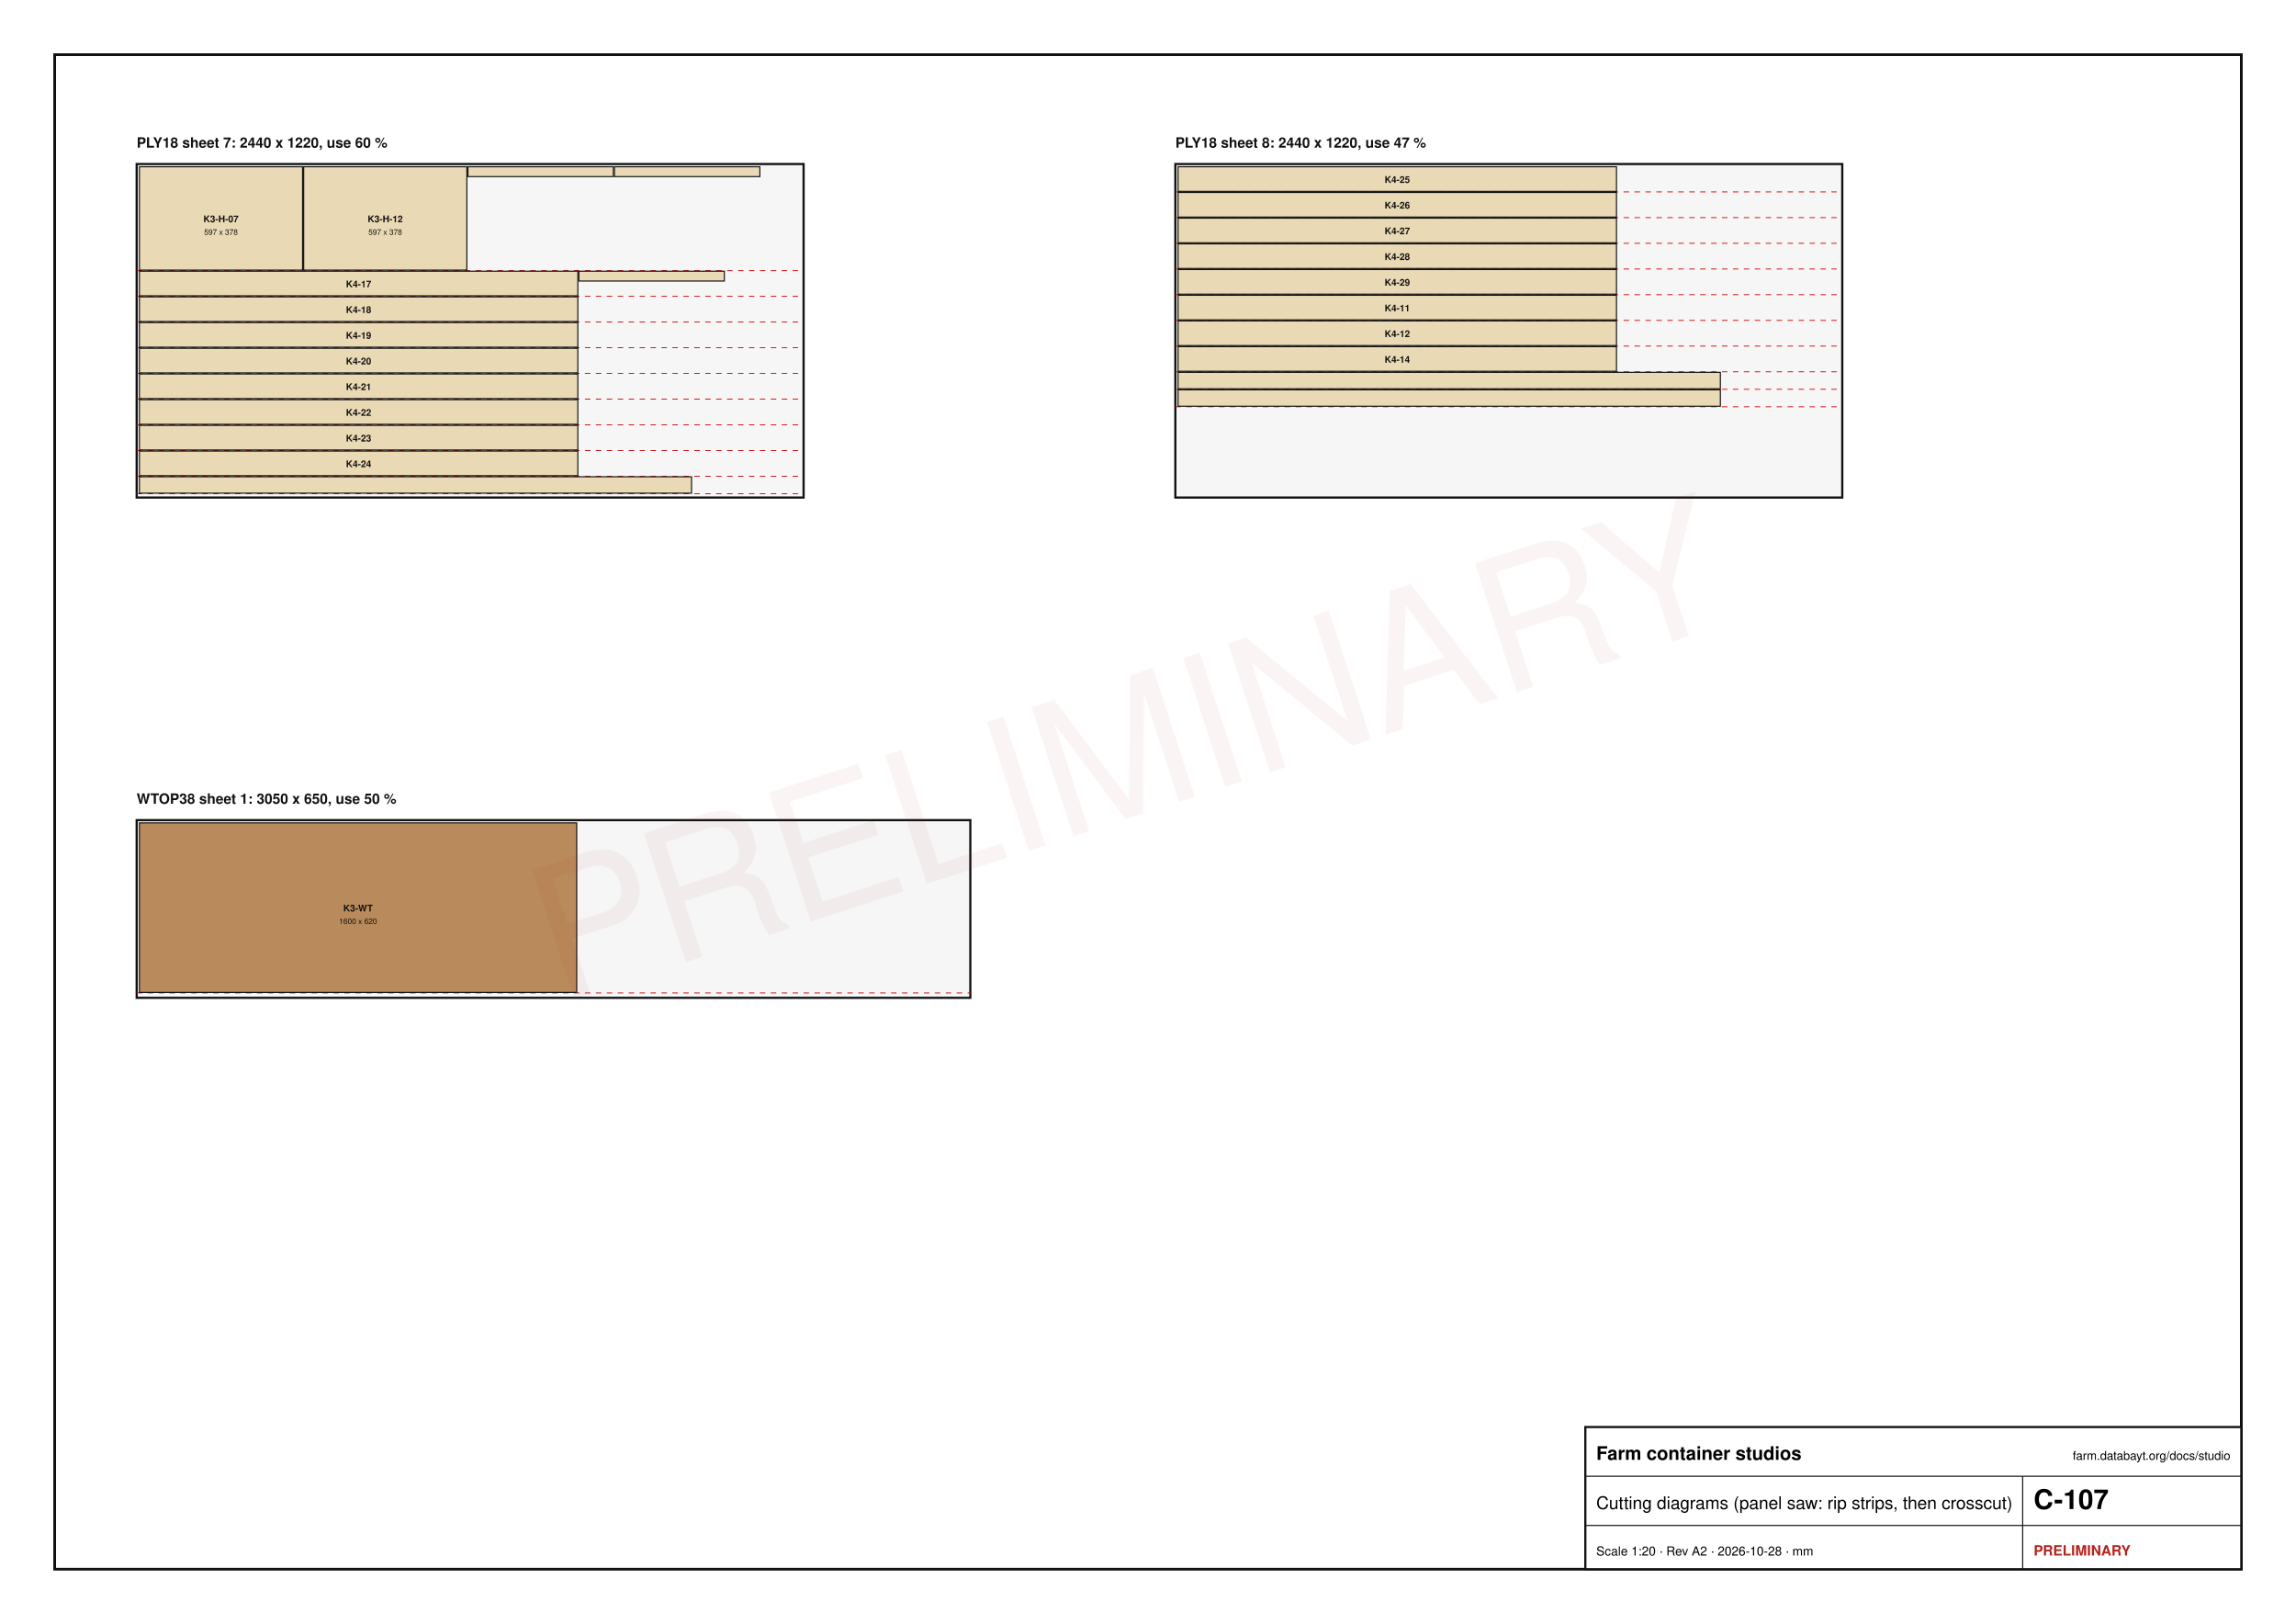
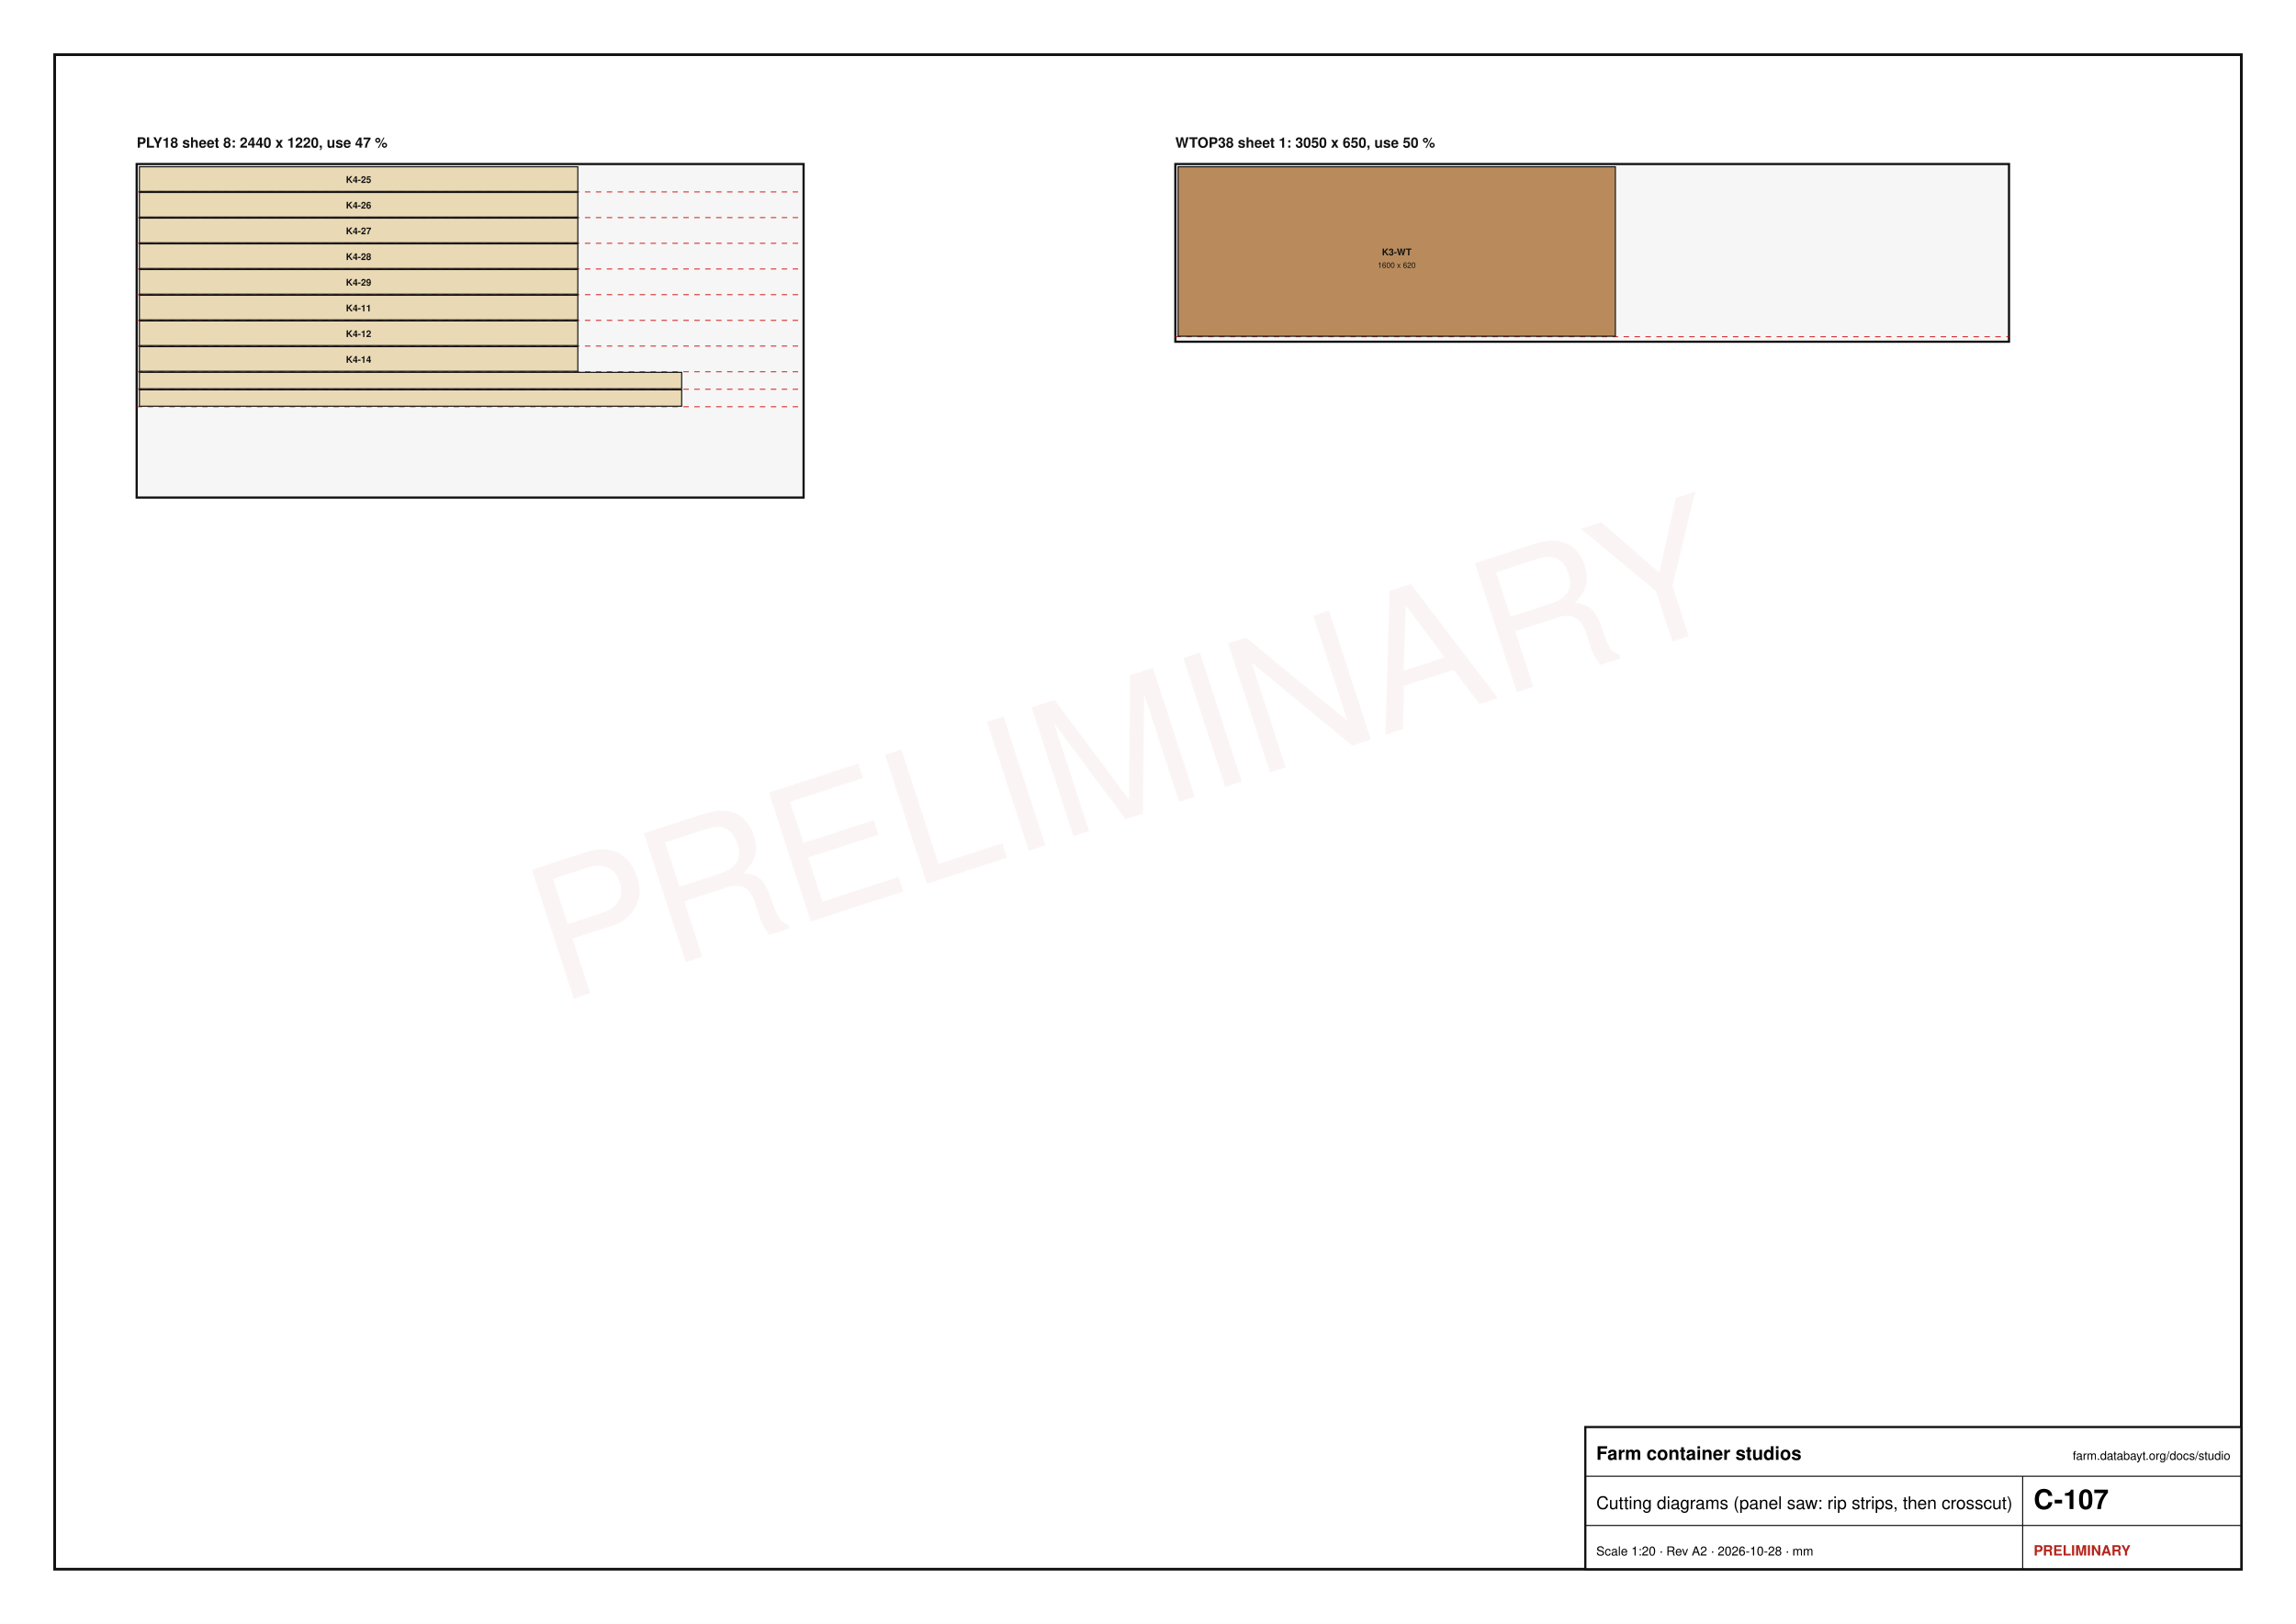
<svg xmlns="http://www.w3.org/2000/svg" width="420mm" height="297mm" viewBox="0 0 420 297" font-family="Helvetica, Arial, sans-serif">
  <rect x="0" y="0" width="420" height="297" fill="#fff" />
  <rect x="10" y="10" width="400" height="277" fill="none" stroke="#111" stroke-width="0.5" />
-   <text x="25" y="27" font-size="2.6" text-anchor="start" font-weight="bold" fill="#111">PLY18 sheet 7: 2440 x 1220, use 60 %</text>
+   <text x="25" y="27" font-size="2.6" text-anchor="start" font-weight="bold" fill="#111">PLY18 sheet 8: 2440 x 1220, use 47 %</text>
  <rect x="25" y="30" width="122" height="61" fill="#f6f6f6" stroke="#111" stroke-width="0.4" />
-   <line x1="25" y1="49.5" x2="147" y2="49.5" stroke="#c00" stroke-width="0.15" stroke-dasharray="1,1" />
-   <line x1="25" y1="54.2" x2="147" y2="54.2" stroke="#c00" stroke-width="0.15" stroke-dasharray="1,1" />
-   <line x1="25" y1="58.9" x2="147" y2="58.9" stroke="#c00" stroke-width="0.15" stroke-dasharray="1,1" />
-   <line x1="25" y1="63.6" x2="147" y2="63.6" stroke="#c00" stroke-width="0.15" stroke-dasharray="1,1" />
-   <line x1="25" y1="68.3" x2="147" y2="68.3" stroke="#c00" stroke-width="0.15" stroke-dasharray="1,1" />
-   <line x1="25" y1="73" x2="147" y2="73" stroke="#c00" stroke-width="0.15" stroke-dasharray="1,1" />
-   <line x1="25" y1="77.7" x2="147" y2="77.7" stroke="#c00" stroke-width="0.15" stroke-dasharray="1,1" />
-   <line x1="25" y1="82.4" x2="147" y2="82.4" stroke="#c00" stroke-width="0.15" stroke-dasharray="1,1" />
-   <line x1="25" y1="87.1" x2="147" y2="87.1" stroke="#c00" stroke-width="0.15" stroke-dasharray="1,1" />
-   <line x1="25" y1="90.3" x2="147" y2="90.3" stroke="#c00" stroke-width="0.15" stroke-dasharray="1,1" />
-   <rect x="25.5" y="30.5" width="29.85" height="18.9" fill="#ead9b5" stroke="#111" stroke-width="0.2" />
-   <text x="40.42" y="40.65" font-size="1.7" text-anchor="middle" font-weight="bold" fill="#111">K3-H-07</text>
-   <text x="40.42" y="42.95" font-size="1.4" text-anchor="middle" font-weight="normal" fill="#111">597 x 378</text>
-   <rect x="55.55" y="30.5" width="29.85" height="18.9" fill="#ead9b5" stroke="#111" stroke-width="0.2" />
-   <text x="70.47" y="40.65" font-size="1.7" text-anchor="middle" font-weight="bold" fill="#111">K3-H-12</text>
-   <text x="70.47" y="42.95" font-size="1.4" text-anchor="middle" font-weight="normal" fill="#111">597 x 378</text>
-   <rect x="25.5" y="49.6" width="80.2" height="4.5" fill="#ead9b5" stroke="#111" stroke-width="0.2" />
-   <text x="65.6" y="52.55" font-size="1.7" text-anchor="middle" font-weight="bold" fill="#111">K4-17</text>
-   <rect x="25.5" y="54.3" width="80.2" height="4.5" fill="#ead9b5" stroke="#111" stroke-width="0.2" />
-   <text x="65.6" y="57.25" font-size="1.7" text-anchor="middle" font-weight="bold" fill="#111">K4-18</text>
-   <rect x="25.5" y="59" width="80.2" height="4.5" fill="#ead9b5" stroke="#111" stroke-width="0.2" />
-   <text x="65.6" y="61.95" font-size="1.7" text-anchor="middle" font-weight="bold" fill="#111">K4-19</text>
-   <rect x="25.5" y="63.7" width="80.2" height="4.5" fill="#ead9b5" stroke="#111" stroke-width="0.2" />
-   <text x="65.6" y="66.65" font-size="1.7" text-anchor="middle" font-weight="bold" fill="#111">K4-20</text>
-   <rect x="25.5" y="68.4" width="80.2" height="4.5" fill="#ead9b5" stroke="#111" stroke-width="0.2" />
-   <text x="65.6" y="71.35" font-size="1.7" text-anchor="middle" font-weight="bold" fill="#111">K4-21</text>
-   <rect x="25.5" y="73.1" width="80.2" height="4.5" fill="#ead9b5" stroke="#111" stroke-width="0.2" />
-   <text x="65.6" y="76.05" font-size="1.7" text-anchor="middle" font-weight="bold" fill="#111">K4-22</text>
-   <rect x="25.5" y="77.8" width="80.2" height="4.5" fill="#ead9b5" stroke="#111" stroke-width="0.2" />
-   <text x="65.6" y="80.75" font-size="1.7" text-anchor="middle" font-weight="bold" fill="#111">K4-23</text>
-   <rect x="25.5" y="82.5" width="80.2" height="4.5" fill="#ead9b5" stroke="#111" stroke-width="0.2" />
-   <text x="65.6" y="85.45" font-size="1.7" text-anchor="middle" font-weight="bold" fill="#111">K4-24</text>
-   <rect x="25.5" y="87.2" width="101" height="3" fill="#ead9b5" stroke="#111" stroke-width="0.2" />
-   <rect x="85.6" y="30.5" width="26.6" height="1.8" fill="#ead9b5" stroke="#111" stroke-width="0.2" />
-   <rect x="112.4" y="30.5" width="26.6" height="1.8" fill="#ead9b5" stroke="#111" stroke-width="0.2" />
-   <rect x="105.9" y="49.6" width="26.6" height="1.8" fill="#ead9b5" stroke="#111" stroke-width="0.2" />
-   <text x="215" y="27" font-size="2.6" text-anchor="start" font-weight="bold" fill="#111">PLY18 sheet 8: 2440 x 1220, use 47 %</text>
-   <rect x="215" y="30" width="122" height="61" fill="#f6f6f6" stroke="#111" stroke-width="0.4" />
-   <line x1="215" y1="35.1" x2="337" y2="35.1" stroke="#c00" stroke-width="0.15" stroke-dasharray="1,1" />
-   <line x1="215" y1="39.8" x2="337" y2="39.8" stroke="#c00" stroke-width="0.15" stroke-dasharray="1,1" />
-   <line x1="215" y1="44.5" x2="337" y2="44.5" stroke="#c00" stroke-width="0.15" stroke-dasharray="1,1" />
-   <line x1="215" y1="49.2" x2="337" y2="49.2" stroke="#c00" stroke-width="0.15" stroke-dasharray="1,1" />
-   <line x1="215" y1="53.9" x2="337" y2="53.9" stroke="#c00" stroke-width="0.15" stroke-dasharray="1,1" />
-   <line x1="215" y1="58.6" x2="337" y2="58.6" stroke="#c00" stroke-width="0.15" stroke-dasharray="1,1" />
-   <line x1="215" y1="63.3" x2="337" y2="63.3" stroke="#c00" stroke-width="0.15" stroke-dasharray="1,1" />
-   <line x1="215" y1="68" x2="337" y2="68" stroke="#c00" stroke-width="0.15" stroke-dasharray="1,1" />
-   <line x1="215" y1="71.2" x2="337" y2="71.2" stroke="#c00" stroke-width="0.15" stroke-dasharray="1,1" />
-   <line x1="215" y1="74.4" x2="337" y2="74.4" stroke="#c00" stroke-width="0.15" stroke-dasharray="1,1" />
-   <rect x="215.5" y="30.5" width="80.2" height="4.5" fill="#ead9b5" stroke="#111" stroke-width="0.2" />
-   <text x="255.6" y="33.45" font-size="1.7" text-anchor="middle" font-weight="bold" fill="#111">K4-25</text>
-   <rect x="215.5" y="35.2" width="80.2" height="4.5" fill="#ead9b5" stroke="#111" stroke-width="0.2" />
-   <text x="255.6" y="38.15" font-size="1.7" text-anchor="middle" font-weight="bold" fill="#111">K4-26</text>
-   <rect x="215.5" y="39.9" width="80.2" height="4.5" fill="#ead9b5" stroke="#111" stroke-width="0.2" />
-   <text x="255.6" y="42.85" font-size="1.7" text-anchor="middle" font-weight="bold" fill="#111">K4-27</text>
-   <rect x="215.5" y="44.6" width="80.2" height="4.5" fill="#ead9b5" stroke="#111" stroke-width="0.2" />
-   <text x="255.6" y="47.55" font-size="1.7" text-anchor="middle" font-weight="bold" fill="#111">K4-28</text>
-   <rect x="215.5" y="49.3" width="80.2" height="4.5" fill="#ead9b5" stroke="#111" stroke-width="0.2" />
-   <text x="255.6" y="52.25" font-size="1.7" text-anchor="middle" font-weight="bold" fill="#111">K4-29</text>
-   <rect x="215.5" y="54" width="80.2" height="4.5" fill="#ead9b5" stroke="#111" stroke-width="0.2" />
-   <text x="255.6" y="56.95" font-size="1.7" text-anchor="middle" font-weight="bold" fill="#111">K4-11</text>
-   <rect x="215.5" y="58.7" width="80.2" height="4.5" fill="#ead9b5" stroke="#111" stroke-width="0.2" />
-   <text x="255.6" y="61.65" font-size="1.7" text-anchor="middle" font-weight="bold" fill="#111">K4-12</text>
-   <rect x="215.5" y="63.4" width="80.2" height="4.5" fill="#ead9b5" stroke="#111" stroke-width="0.2" />
-   <text x="255.6" y="66.35" font-size="1.7" text-anchor="middle" font-weight="bold" fill="#111">K4-14</text>
-   <rect x="215.5" y="68.1" width="99.2" height="3" fill="#ead9b5" stroke="#111" stroke-width="0.2" />
-   <rect x="215.5" y="71.3" width="99.2" height="3" fill="#ead9b5" stroke="#111" stroke-width="0.2" />
-   <text x="25" y="147" font-size="2.6" text-anchor="start" font-weight="bold" fill="#111">WTOP38 sheet 1: 3050 x 650, use 50 %</text>
-   <rect x="25" y="150" width="152.5" height="32.5" fill="#f6f6f6" stroke="#111" stroke-width="0.4" />
-   <line x1="25" y1="181.6" x2="177.5" y2="181.6" stroke="#c00" stroke-width="0.15" stroke-dasharray="1,1" />
-   <rect x="25.5" y="150.5" width="80" height="31" fill="#b98b5c" stroke="#111" stroke-width="0.2" />
-   <text x="65.5" y="166.7" font-size="1.7" text-anchor="middle" font-weight="bold" fill="#111">K3-WT</text>
-   <text x="65.5" y="169" font-size="1.4" text-anchor="middle" font-weight="normal" fill="#111">1600 x 620</text>
+   <line x1="25" y1="35.1" x2="147" y2="35.1" stroke="#c00" stroke-width="0.15" stroke-dasharray="1,1" />
+   <line x1="25" y1="39.8" x2="147" y2="39.8" stroke="#c00" stroke-width="0.15" stroke-dasharray="1,1" />
+   <line x1="25" y1="44.5" x2="147" y2="44.5" stroke="#c00" stroke-width="0.15" stroke-dasharray="1,1" />
+   <line x1="25" y1="49.2" x2="147" y2="49.2" stroke="#c00" stroke-width="0.15" stroke-dasharray="1,1" />
+   <line x1="25" y1="53.9" x2="147" y2="53.9" stroke="#c00" stroke-width="0.15" stroke-dasharray="1,1" />
+   <line x1="25" y1="58.6" x2="147" y2="58.6" stroke="#c00" stroke-width="0.15" stroke-dasharray="1,1" />
+   <line x1="25" y1="63.3" x2="147" y2="63.3" stroke="#c00" stroke-width="0.15" stroke-dasharray="1,1" />
+   <line x1="25" y1="68" x2="147" y2="68" stroke="#c00" stroke-width="0.15" stroke-dasharray="1,1" />
+   <line x1="25" y1="71.2" x2="147" y2="71.2" stroke="#c00" stroke-width="0.15" stroke-dasharray="1,1" />
+   <line x1="25" y1="74.4" x2="147" y2="74.4" stroke="#c00" stroke-width="0.15" stroke-dasharray="1,1" />
+   <rect x="25.5" y="30.5" width="80.2" height="4.5" fill="#ead9b5" stroke="#111" stroke-width="0.2" />
+   <text x="65.6" y="33.45" font-size="1.7" text-anchor="middle" font-weight="bold" fill="#111">K4-25</text>
+   <rect x="25.5" y="35.2" width="80.2" height="4.5" fill="#ead9b5" stroke="#111" stroke-width="0.2" />
+   <text x="65.6" y="38.15" font-size="1.7" text-anchor="middle" font-weight="bold" fill="#111">K4-26</text>
+   <rect x="25.5" y="39.9" width="80.2" height="4.5" fill="#ead9b5" stroke="#111" stroke-width="0.2" />
+   <text x="65.6" y="42.85" font-size="1.7" text-anchor="middle" font-weight="bold" fill="#111">K4-27</text>
+   <rect x="25.5" y="44.6" width="80.2" height="4.5" fill="#ead9b5" stroke="#111" stroke-width="0.2" />
+   <text x="65.6" y="47.55" font-size="1.7" text-anchor="middle" font-weight="bold" fill="#111">K4-28</text>
+   <rect x="25.5" y="49.3" width="80.2" height="4.5" fill="#ead9b5" stroke="#111" stroke-width="0.2" />
+   <text x="65.6" y="52.25" font-size="1.7" text-anchor="middle" font-weight="bold" fill="#111">K4-29</text>
+   <rect x="25.5" y="54" width="80.2" height="4.5" fill="#ead9b5" stroke="#111" stroke-width="0.2" />
+   <text x="65.6" y="56.95" font-size="1.7" text-anchor="middle" font-weight="bold" fill="#111">K4-11</text>
+   <rect x="25.5" y="58.7" width="80.2" height="4.5" fill="#ead9b5" stroke="#111" stroke-width="0.2" />
+   <text x="65.6" y="61.65" font-size="1.7" text-anchor="middle" font-weight="bold" fill="#111">K4-12</text>
+   <rect x="25.5" y="63.4" width="80.2" height="4.5" fill="#ead9b5" stroke="#111" stroke-width="0.2" />
+   <text x="65.6" y="66.35" font-size="1.7" text-anchor="middle" font-weight="bold" fill="#111">K4-14</text>
+   <rect x="25.5" y="68.1" width="99.2" height="3" fill="#ead9b5" stroke="#111" stroke-width="0.2" />
+   <rect x="25.5" y="71.3" width="99.2" height="3" fill="#ead9b5" stroke="#111" stroke-width="0.2" />
+   <text x="215" y="27" font-size="2.6" text-anchor="start" font-weight="bold" fill="#111">WTOP38 sheet 1: 3050 x 650, use 50 %</text>
+   <rect x="215" y="30" width="152.5" height="32.5" fill="#f6f6f6" stroke="#111" stroke-width="0.4" />
+   <line x1="215" y1="61.6" x2="367.5" y2="61.6" stroke="#c00" stroke-width="0.15" stroke-dasharray="1,1" />
+   <rect x="215.5" y="30.5" width="80" height="31" fill="#b98b5c" stroke="#111" stroke-width="0.2" />
+   <text x="255.5" y="46.7" font-size="1.7" text-anchor="middle" font-weight="bold" fill="#111">K3-WT</text>
+   <text x="255.5" y="49" font-size="1.4" text-anchor="middle" font-weight="normal" fill="#111">1600 x 620</text>
  <rect x="290" y="261" width="120" height="26" fill="#fff" stroke="#111" stroke-width="0.4" />
  <line x1="290" y1="270" x2="410" y2="270" stroke="#111" stroke-width="0.2" />
  <line x1="290" y1="279" x2="410" y2="279" stroke="#111" stroke-width="0.2" />
  <line x1="370" y1="270" x2="370" y2="287" stroke="#111" stroke-width="0.2" />
  <text x="292" y="267" font-size="3.4" font-weight="bold">Farm container studios</text>
  <text x="408" y="267" font-size="2.2" text-anchor="end">farm.databayt.org/docs/studio</text>
  <text x="292" y="276" font-size="3.2">Cutting diagrams (panel saw: rip strips, then crosscut)</text>
  <text x="372" y="276" font-size="5" font-weight="bold">C-107</text>
  <text x="292" y="284.5" font-size="2.3">Scale 1:20 · Rev A2 · 2026-10-28 · mm</text>
  <text x="372" y="284.5" font-size="2.6" font-weight="bold" fill="#b3261e">PRELIMINARY</text>
  <text x="210.0" y="148.5" font-size="34" fill="#b3261e" fill-opacity="0.05" text-anchor="middle" transform="rotate(-18 210.0 148.5)">PRELIMINARY</text>
</svg>
